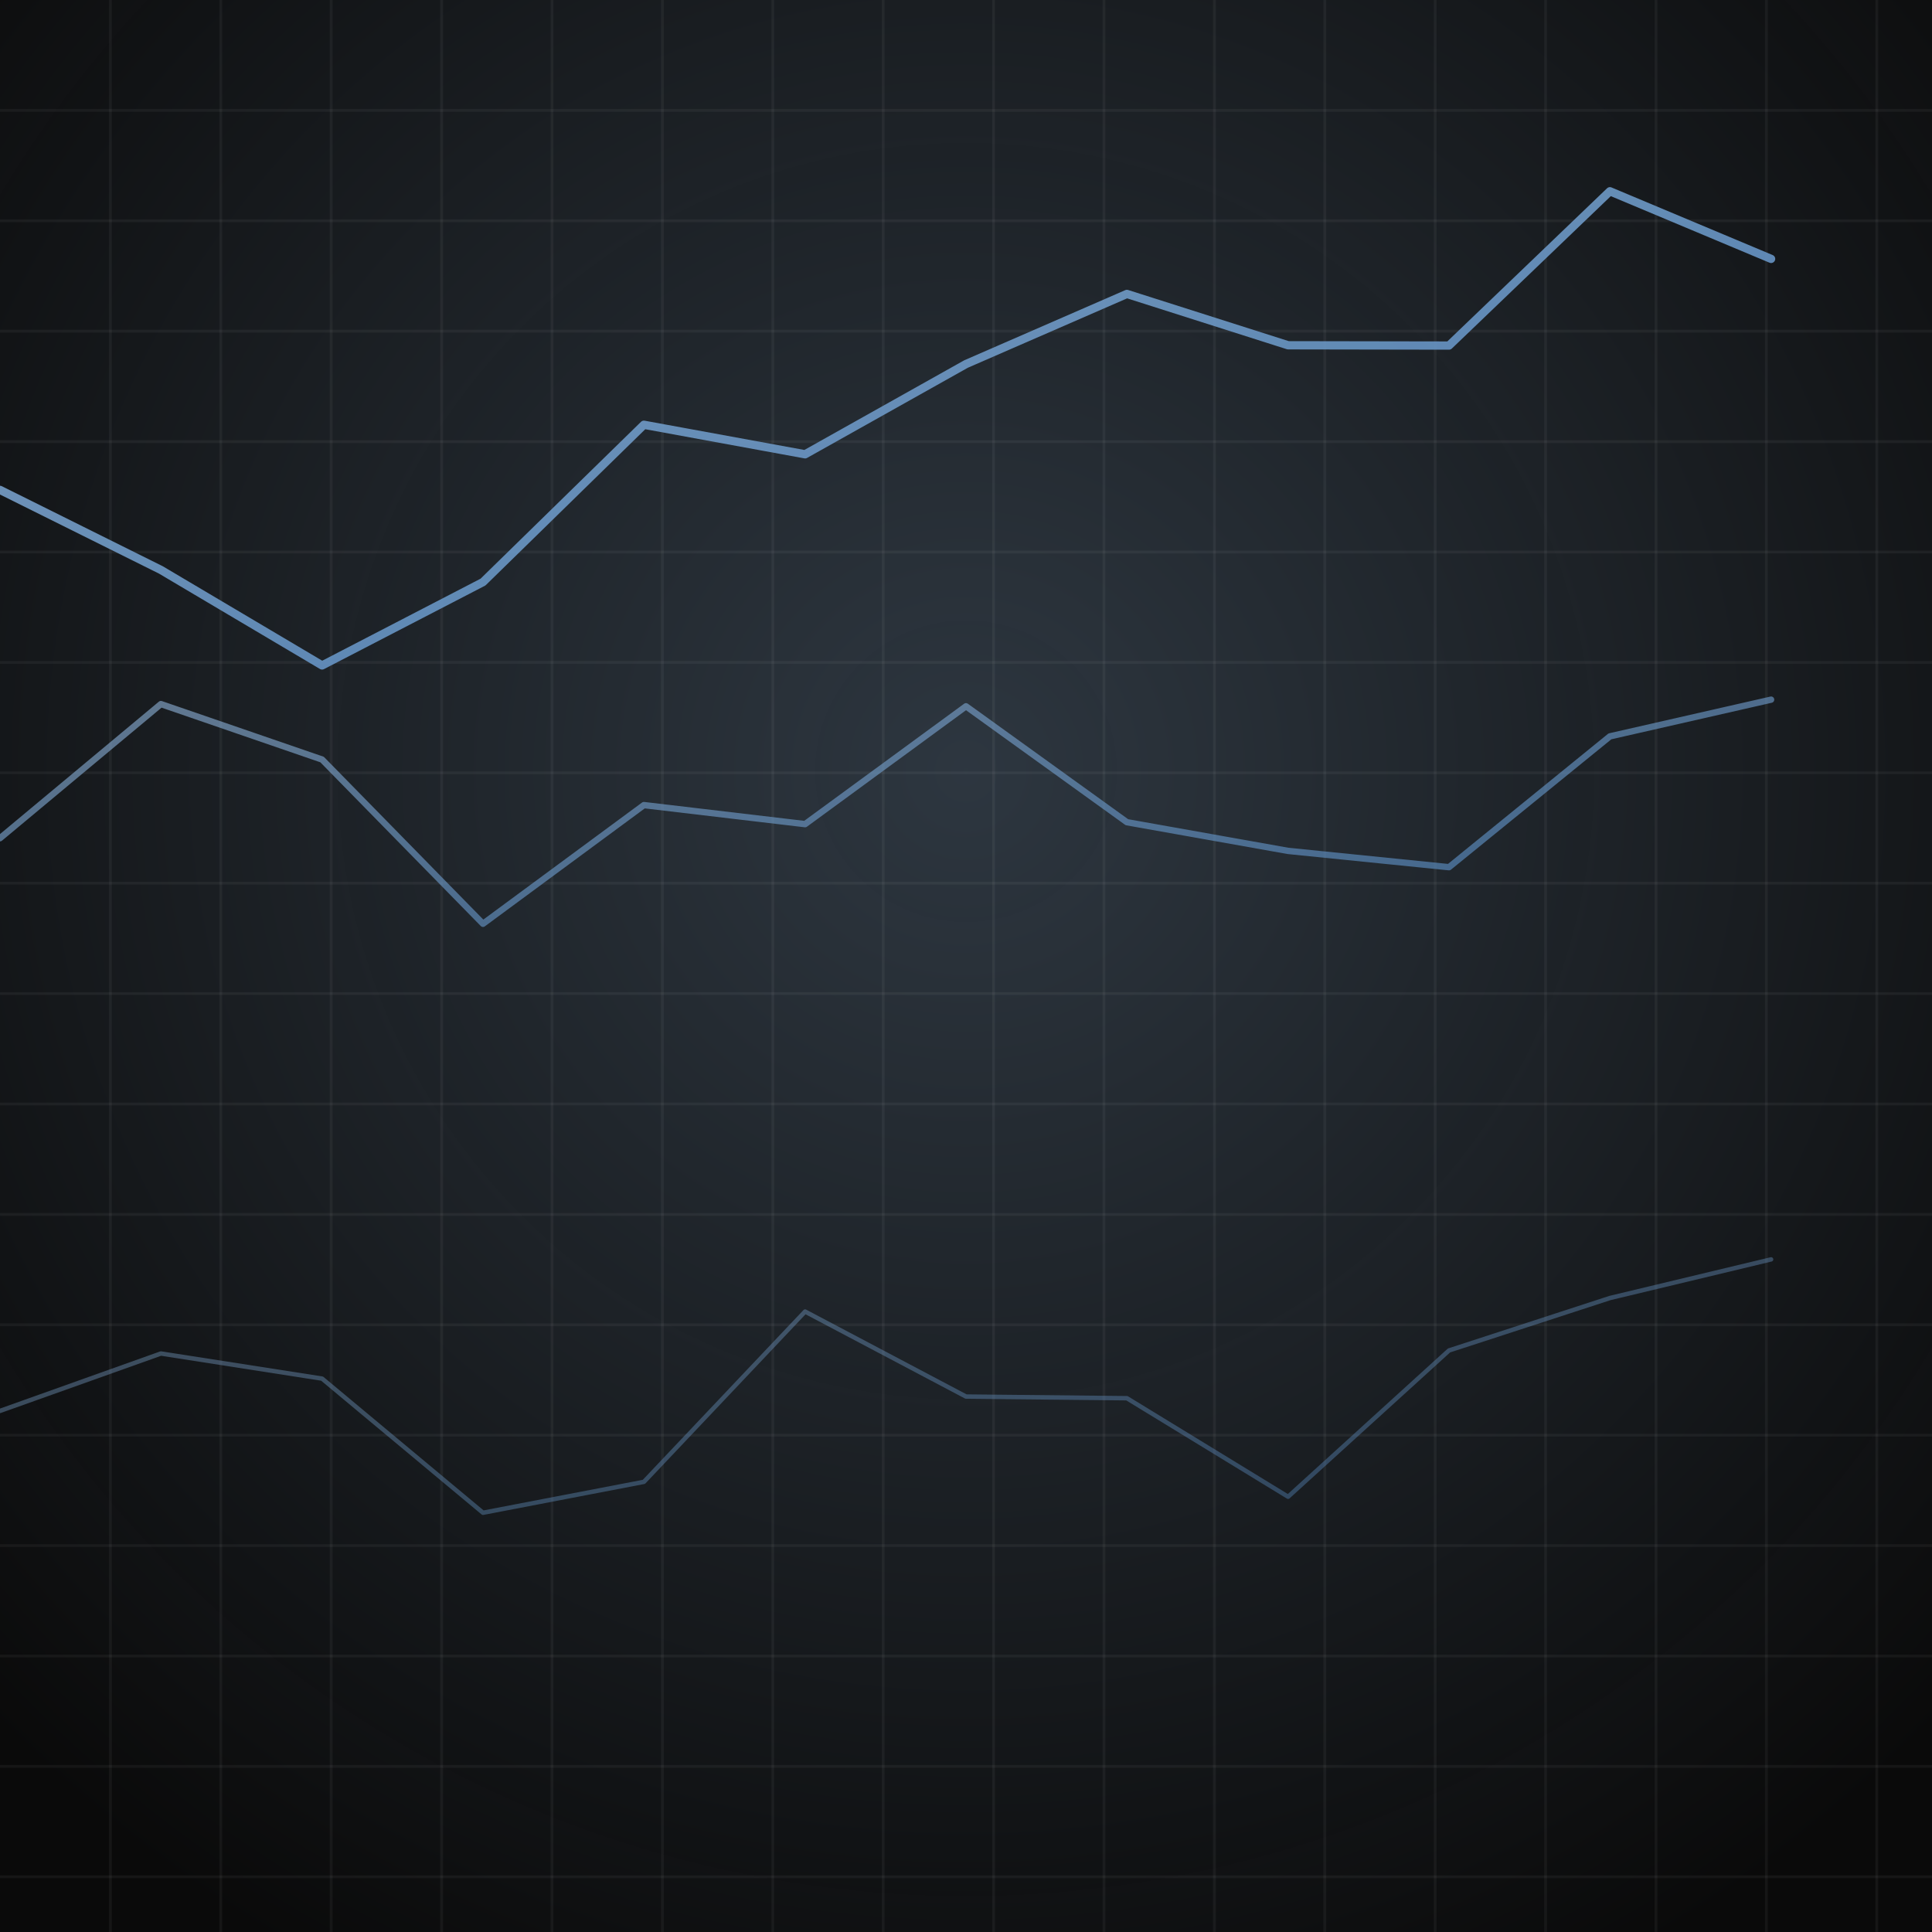
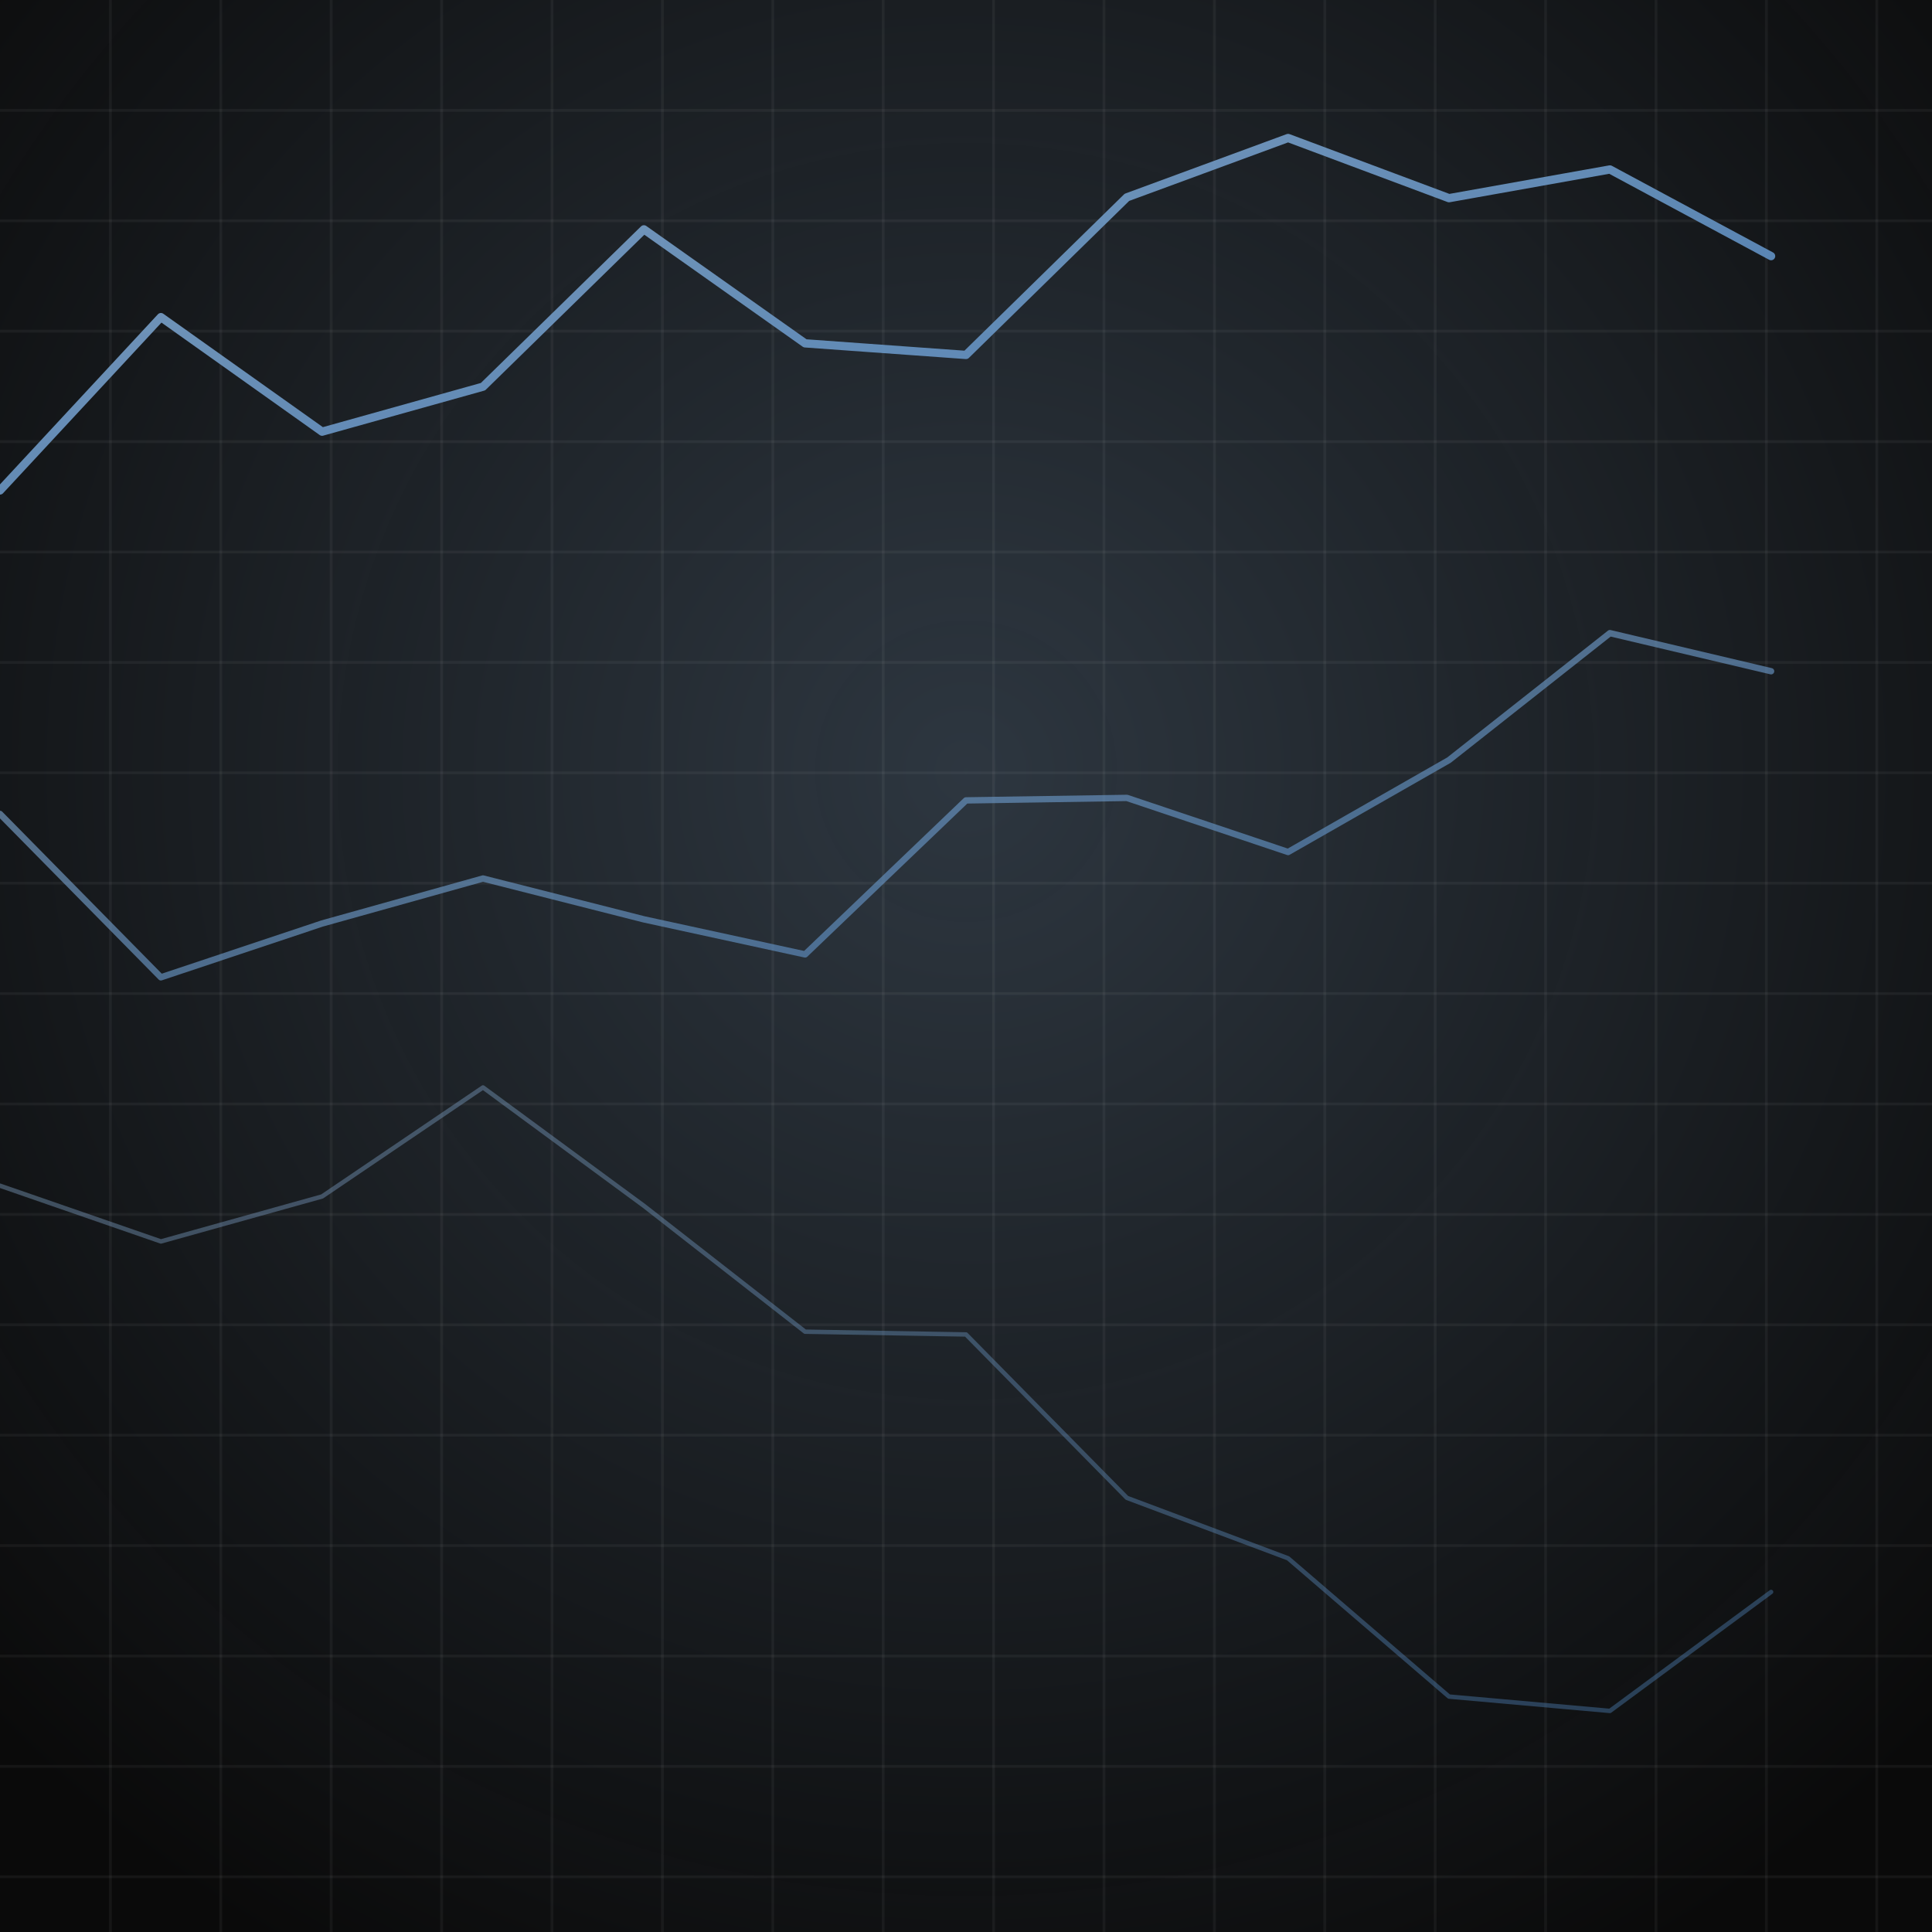
<svg xmlns="http://www.w3.org/2000/svg" viewBox="0 0 700 700" width="700" height="700">
  <defs>
-     <linearGradient id="g16" x1="0" y1="0" x2="1" y2="1">
+     <linearGradient id="g19" x1="0" y1="0" x2="1" y2="1">
      <stop offset="0" stop-color="#89AACC" />
      <stop offset="1" stop-color="#4E85BF" />
    </linearGradient>
-     <radialGradient id="glow16" cx="0.5" cy="0.4" r="0.7">
+     <radialGradient id="glow19" cx="0.5" cy="0.4" r="0.7">
      <stop offset="0" stop-color="#89AACC" stop-opacity="0.28" />
      <stop offset="1" stop-color="#89AACC" stop-opacity="0" />
    </radialGradient>
  </defs>
  <rect width="700" height="700" fill="#0a0a0a" />
-   <rect width="700" height="700" fill="url(#glow16)" />
+   <rect width="700" height="700" fill="url(#glow19)" />
  <line x1="40" y1="0" x2="40" y2="700" stroke="#ffffff" stroke-opacity="0.05" />
  <line x1="80" y1="0" x2="80" y2="700" stroke="#ffffff" stroke-opacity="0.05" />
  <line x1="120" y1="0" x2="120" y2="700" stroke="#ffffff" stroke-opacity="0.05" />
  <line x1="160" y1="0" x2="160" y2="700" stroke="#ffffff" stroke-opacity="0.05" />
  <line x1="200" y1="0" x2="200" y2="700" stroke="#ffffff" stroke-opacity="0.05" />
  <line x1="240" y1="0" x2="240" y2="700" stroke="#ffffff" stroke-opacity="0.05" />
  <line x1="280" y1="0" x2="280" y2="700" stroke="#ffffff" stroke-opacity="0.05" />
  <line x1="320" y1="0" x2="320" y2="700" stroke="#ffffff" stroke-opacity="0.05" />
  <line x1="360" y1="0" x2="360" y2="700" stroke="#ffffff" stroke-opacity="0.05" />
  <line x1="400" y1="0" x2="400" y2="700" stroke="#ffffff" stroke-opacity="0.05" />
  <line x1="440" y1="0" x2="440" y2="700" stroke="#ffffff" stroke-opacity="0.05" />
  <line x1="480" y1="0" x2="480" y2="700" stroke="#ffffff" stroke-opacity="0.05" />
  <line x1="520" y1="0" x2="520" y2="700" stroke="#ffffff" stroke-opacity="0.05" />
  <line x1="560" y1="0" x2="560" y2="700" stroke="#ffffff" stroke-opacity="0.05" />
  <line x1="600" y1="0" x2="600" y2="700" stroke="#ffffff" stroke-opacity="0.05" />
  <line x1="640" y1="0" x2="640" y2="700" stroke="#ffffff" stroke-opacity="0.05" />
  <line x1="680" y1="0" x2="680" y2="700" stroke="#ffffff" stroke-opacity="0.05" />
  <line x1="0" y1="40" x2="700" y2="40" stroke="#ffffff" stroke-opacity="0.05" />
  <line x1="0" y1="80" x2="700" y2="80" stroke="#ffffff" stroke-opacity="0.05" />
  <line x1="0" y1="120" x2="700" y2="120" stroke="#ffffff" stroke-opacity="0.05" />
  <line x1="0" y1="160" x2="700" y2="160" stroke="#ffffff" stroke-opacity="0.05" />
  <line x1="0" y1="200" x2="700" y2="200" stroke="#ffffff" stroke-opacity="0.05" />
  <line x1="0" y1="240" x2="700" y2="240" stroke="#ffffff" stroke-opacity="0.05" />
  <line x1="0" y1="280" x2="700" y2="280" stroke="#ffffff" stroke-opacity="0.05" />
  <line x1="0" y1="320" x2="700" y2="320" stroke="#ffffff" stroke-opacity="0.05" />
  <line x1="0" y1="360" x2="700" y2="360" stroke="#ffffff" stroke-opacity="0.05" />
  <line x1="0" y1="400" x2="700" y2="400" stroke="#ffffff" stroke-opacity="0.05" />
  <line x1="0" y1="440" x2="700" y2="440" stroke="#ffffff" stroke-opacity="0.05" />
  <line x1="0" y1="480" x2="700" y2="480" stroke="#ffffff" stroke-opacity="0.05" />
  <line x1="0" y1="520" x2="700" y2="520" stroke="#ffffff" stroke-opacity="0.05" />
  <line x1="0" y1="560" x2="700" y2="560" stroke="#ffffff" stroke-opacity="0.05" />
  <line x1="0" y1="600" x2="700" y2="600" stroke="#ffffff" stroke-opacity="0.05" />
  <line x1="0" y1="640" x2="700" y2="640" stroke="#ffffff" stroke-opacity="0.05" />
  <line x1="0" y1="680" x2="700" y2="680" stroke="#ffffff" stroke-opacity="0.05" />
-   <polyline points="0.0,177.5 58.3,206.5 116.7,241.1 175.0,210.9 233.3,153.9 291.7,164.6 350.0,131.9 408.3,106.5 466.7,125.1 525.0,125.2 583.3,69.3 641.7,93.8" fill="none" stroke="url(#g16)" stroke-width="3" stroke-opacity="0.9" stroke-linecap="round" stroke-linejoin="round" />
-   <polyline points="0.0,303.7 58.3,255.1 116.7,275.2 175.0,334.7 233.3,291.7 291.7,298.6 350.0,255.9 408.3,297.9 466.7,308.3 525.0,314.2 583.3,266.8 641.7,253.5" fill="none" stroke="url(#g16)" stroke-width="2.3" stroke-opacity="0.65" stroke-linecap="round" stroke-linejoin="round" />
-   <polyline points="0.0,511.2 58.3,490.4 116.7,499.5 175.0,548.1 233.3,536.9 291.7,475.2 350.0,506.0 408.3,506.6 466.7,542.3 525.0,489.3 583.3,470.3 641.7,456.3" fill="none" stroke="url(#g16)" stroke-width="1.6" stroke-opacity="0.4" stroke-linecap="round" stroke-linejoin="round" />
+   <polyline points="0.0,177.7 58.3,114.9 116.7,156.4 175.0,140.1 233.3,83.1 291.7,124.4 350.0,128.6 408.3,71.5 466.7,50.0 525.0,71.8 583.3,61.4 641.7,92.8" fill="none" stroke="url(#g19)" stroke-width="3" stroke-opacity="0.9" stroke-linecap="round" stroke-linejoin="round" />
+   <polyline points="0.0,294.9 58.3,354.1 116.7,334.6 175.0,318.3 233.3,333.1 291.7,345.8 350.0,290.0 408.3,289.1 466.7,308.7 525.0,275.4 583.3,229.4 641.7,243.2" fill="none" stroke="url(#g19)" stroke-width="2.3" stroke-opacity="0.65" stroke-linecap="round" stroke-linejoin="round" />
+   <polyline points="0.0,429.6 58.3,449.8 116.7,433.5 175.0,394.0 233.3,436.9 291.7,482.5 350.0,483.5 408.3,542.7 466.7,564.6 525.0,614.7 583.3,619.9 641.7,576.8" fill="none" stroke="url(#g19)" stroke-width="1.6" stroke-opacity="0.4" stroke-linecap="round" stroke-linejoin="round" />
</svg>
